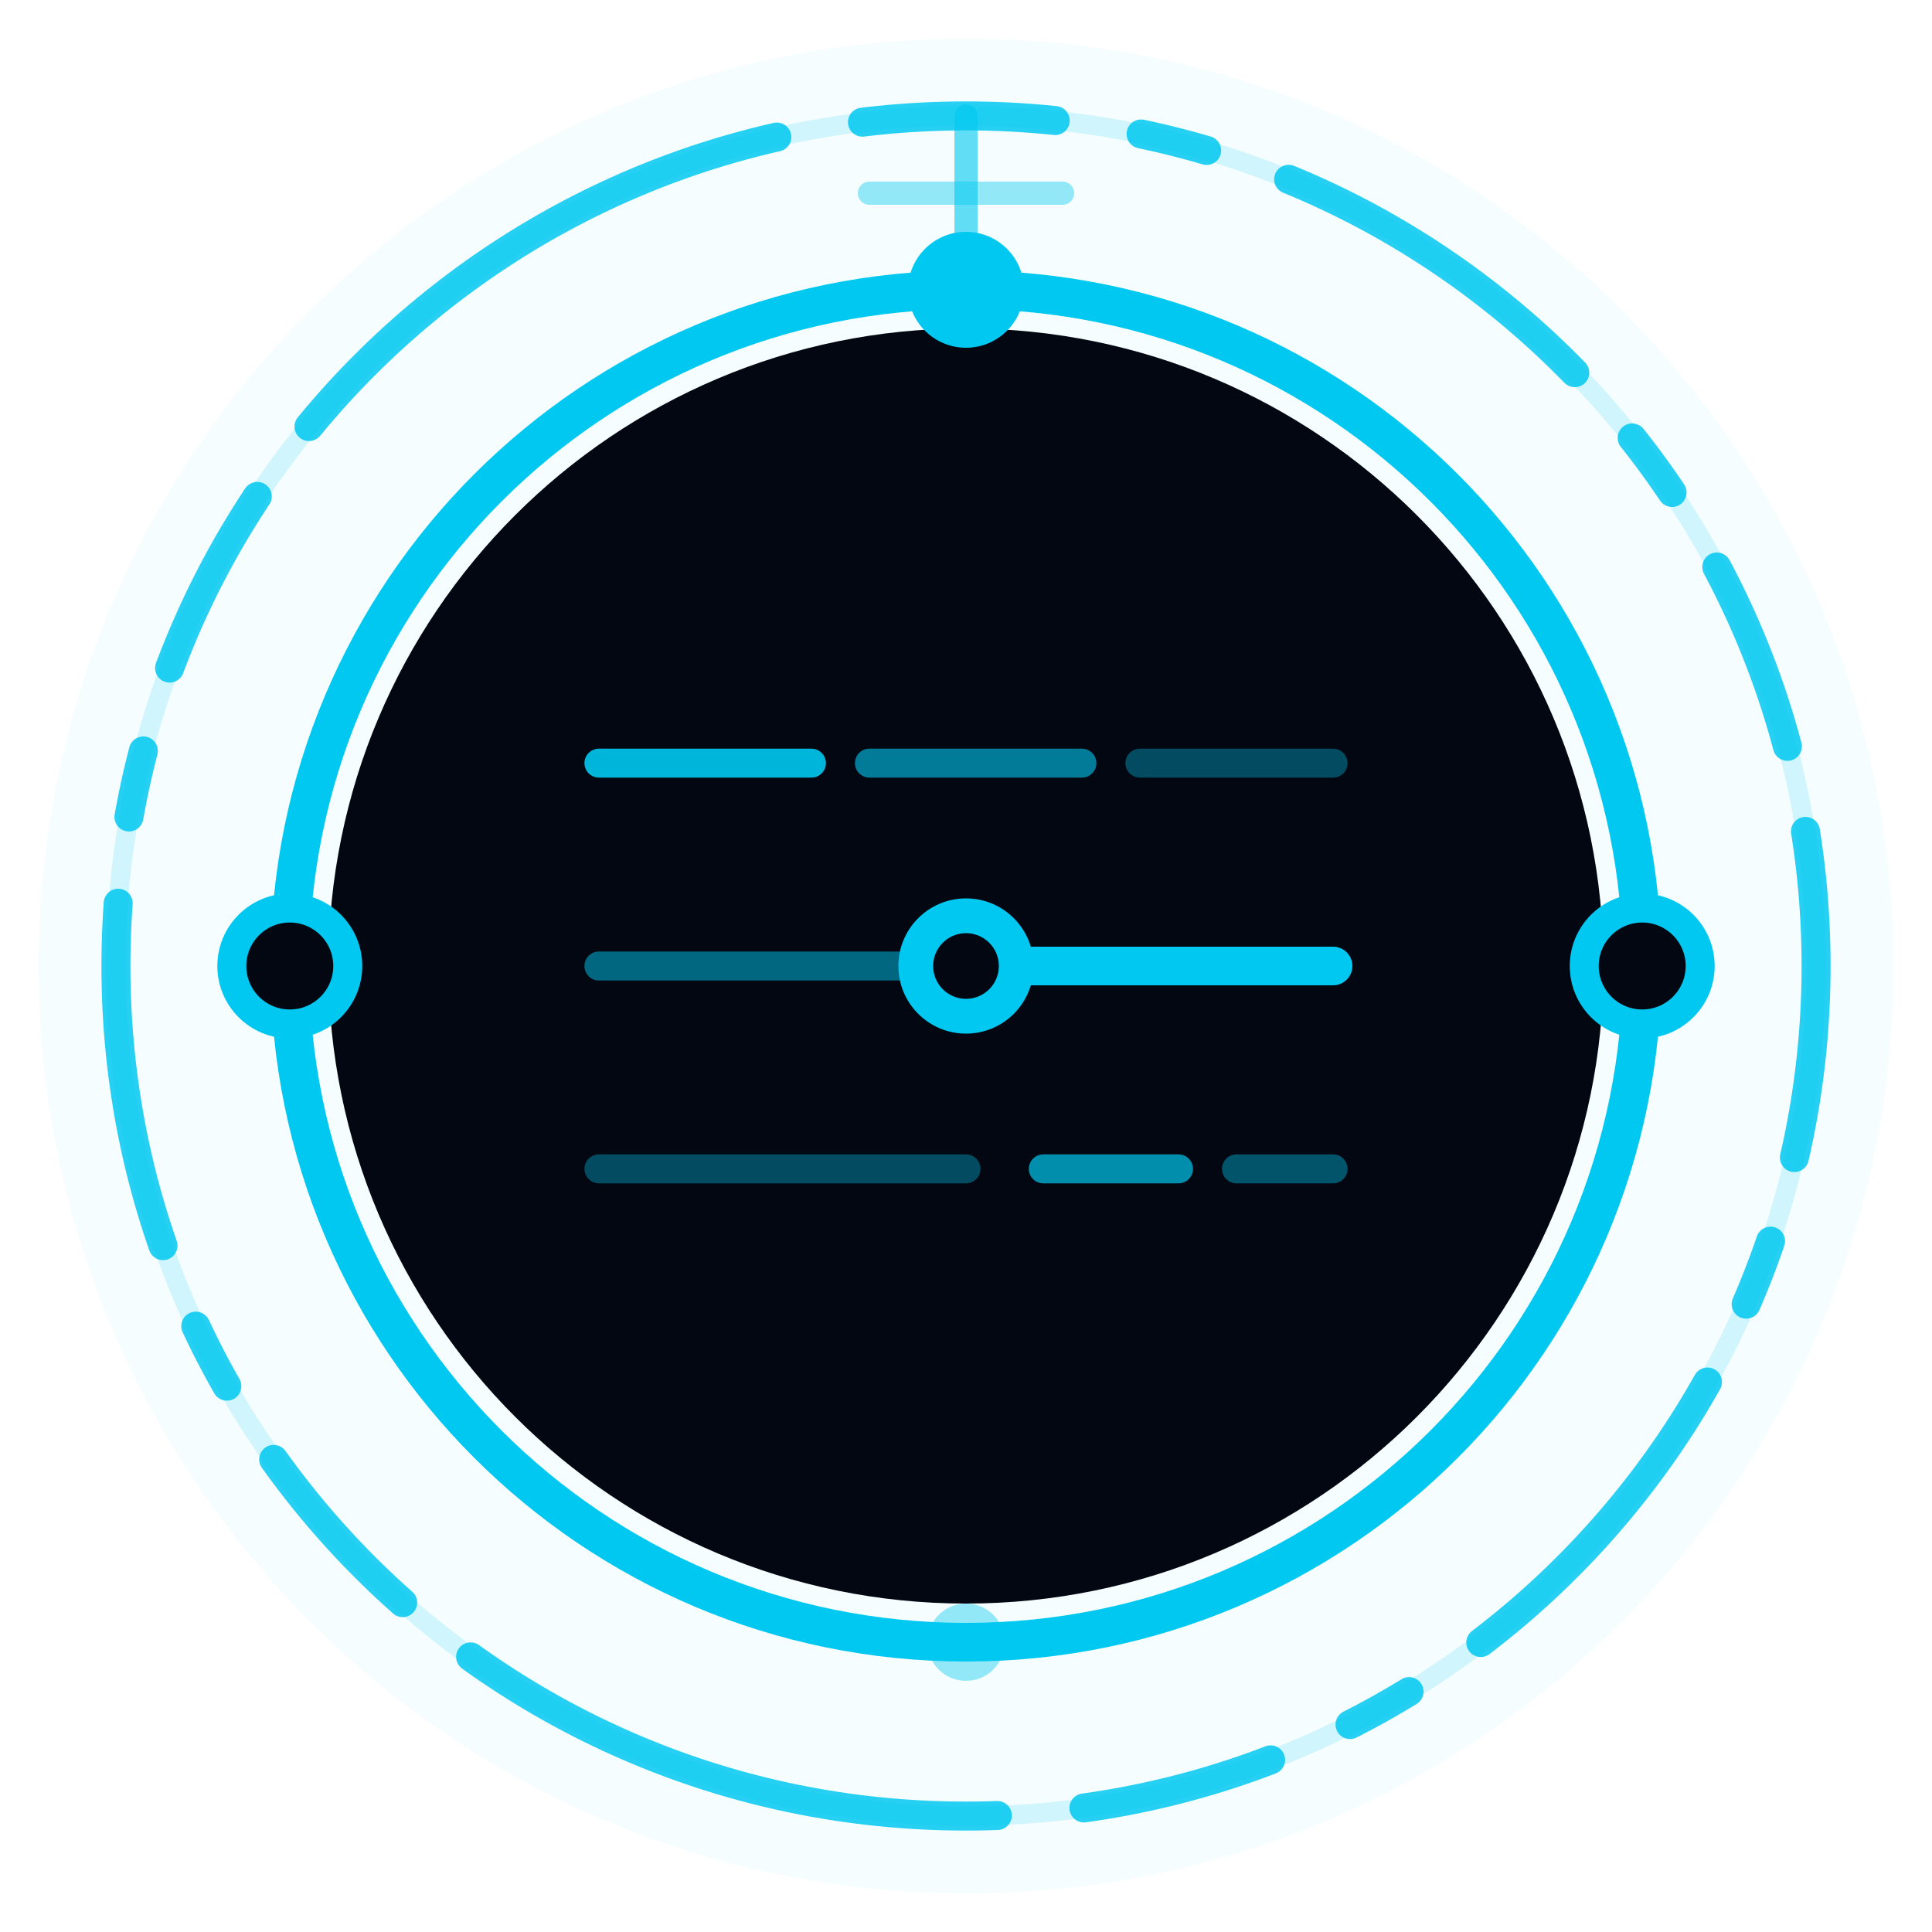
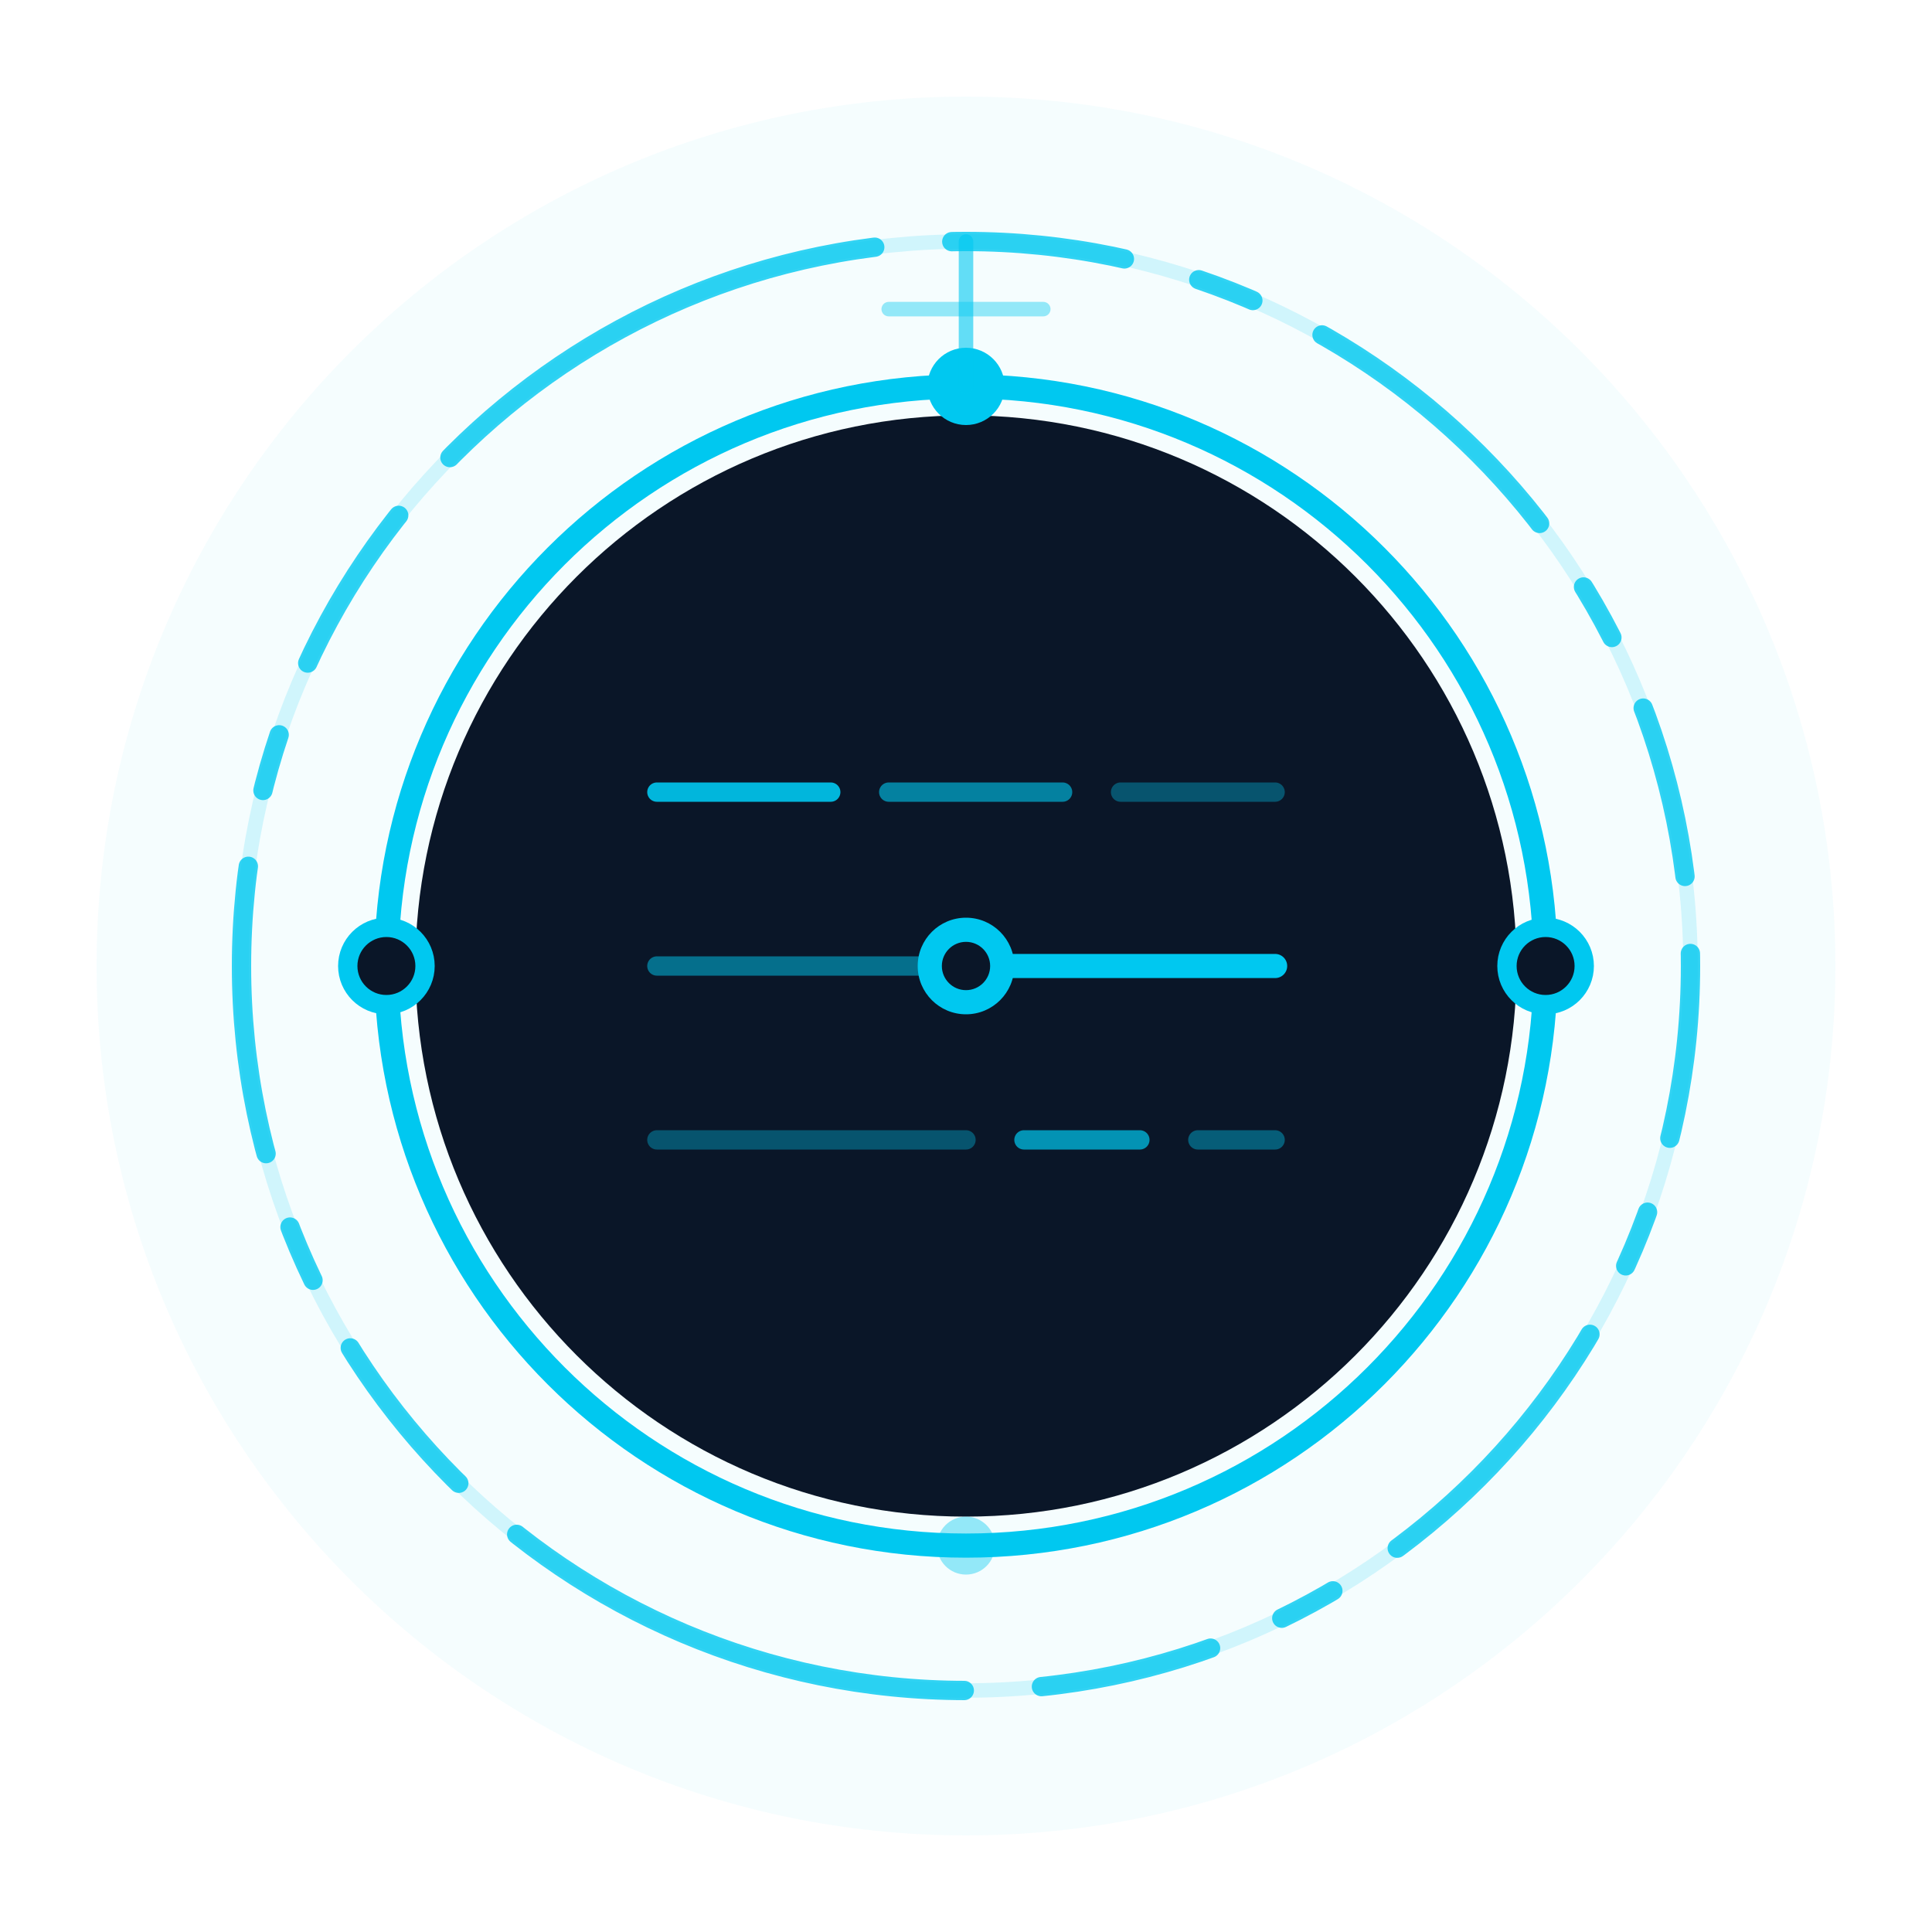
- <svg xmlns="http://www.w3.org/2000/svg" width="100" height="100" viewBox="0 0 100 100" role="img">
-   <circle cx="50" cy="50" r="48" fill="#00C8F0" fill-opacity="0.04" />
-   <g transform="translate(50,50)">
-     <circle r="44" fill="none" stroke="#00C8F0" stroke-width="1" stroke-opacity="0.15" />
-     <circle r="44" fill="none" stroke="#00C8F0" stroke-width="1.5" stroke-dasharray="10 4.5 3.5 4.5 18 4.5 3.5 4.5 10 4.5 29 4.5" stroke-linecap="round" stroke-opacity="0.85" />
-     <circle r="35" fill="none" stroke="#00C8F0" stroke-width="2" />
-     <circle r="33" fill="#030712" />
-     <line x1="-19" y1="-10.5" x2="-8" y2="-10.5" stroke="#00C8F0" stroke-width="1.5" stroke-linecap="round" stroke-opacity="0.9" />
-     <line x1="-5" y1="-10.5" x2="6" y2="-10.5" stroke="#00C8F0" stroke-width="1.5" stroke-linecap="round" stroke-opacity="0.6" />
-     <line x1="9" y1="-10.5" x2="19" y2="-10.5" stroke="#00C8F0" stroke-width="1.5" stroke-linecap="round" stroke-opacity="0.35" />
-     <line x1="-19" y1="0" x2="-2" y2="0" stroke="#00C8F0" stroke-width="1.5" stroke-linecap="round" stroke-opacity="0.5" />
-     <line x1="1" y1="0" x2="19" y2="0" stroke="#00C8F0" stroke-width="2" stroke-linecap="round" stroke-opacity="1" />
-     <line x1="-19" y1="10.5" x2="0" y2="10.5" stroke="#00C8F0" stroke-width="1.5" stroke-linecap="round" stroke-opacity="0.35" />
-     <line x1="4" y1="10.5" x2="11" y2="10.5" stroke="#00C8F0" stroke-width="1.5" stroke-linecap="round" stroke-opacity="0.7" />
-     <line x1="14" y1="10.5" x2="19" y2="10.5" stroke="#00C8F0" stroke-width="1.5" stroke-linecap="round" stroke-opacity="0.4" />
-     <circle cx="35" cy="0" r="3" fill="#030712" stroke="#00C8F0" stroke-width="1.5" />
-     <circle cx="-35" cy="0" r="3" fill="#030712" stroke="#00C8F0" stroke-width="1.5" />
-     <circle cx="0" cy="-35" r="3" fill="#00C8F0" />
-     <circle cx="0" cy="35" r="2" fill="#00C8F0" fill-opacity="0.4" />
-     <line x1="0" y1="-35" x2="0" y2="-44" stroke="#00C8F0" stroke-width="1.2" stroke-opacity="0.6" stroke-linecap="round" />
-     <line x1="-5" y1="-40" x2="5" y2="-40" stroke="#00C8F0" stroke-width="1.2" stroke-opacity="0.4" stroke-linecap="round" />
-     <circle r="3.5" fill="#00C8F0" />
-     <circle r="1.7" fill="#030712" />
+ <svg xmlns="http://www.w3.org/2000/svg" width="200" height="200" viewBox="0 0 200 200" role="img">
+   <circle cx="100" cy="100" r="90" fill="#00C8F0" fill-opacity="0.04" />
+   <g transform="translate(100,100)">
+     <circle r="75" fill="none" stroke="#00C8F0" stroke-width="1.5" stroke-opacity="0.15" />
+     <circle r="75" fill="none" stroke="#00C8F0" stroke-width="2" stroke-dasharray="18 8 6 8 30 8 6 8 18 8 50 8" stroke-linecap="round" stroke-opacity="0.8" />
+     <circle r="60" fill="none" stroke="#00C8F0" stroke-width="2.5" />
+     <circle r="57" fill="#0A1628" />
+     <line x1="-32" y1="-18" x2="-14" y2="-18" stroke="#00C8F0" stroke-width="2" stroke-linecap="round" stroke-opacity="0.9" />
+     <line x1="-8" y1="-18" x2="10" y2="-18" stroke="#00C8F0" stroke-width="2" stroke-linecap="round" stroke-opacity="0.6" />
+     <line x1="16" y1="-18" x2="32" y2="-18" stroke="#00C8F0" stroke-width="2" stroke-linecap="round" stroke-opacity="0.35" />
+     <line x1="-32" y1="0" x2="-4" y2="0" stroke="#00C8F0" stroke-width="2" stroke-linecap="round" stroke-opacity="0.5" />
+     <line x1="2" y1="0" x2="32" y2="0" stroke="#00C8F0" stroke-width="2.5" stroke-linecap="round" stroke-opacity="1" />
+     <line x1="-32" y1="18" x2="0" y2="18" stroke="#00C8F0" stroke-width="2" stroke-linecap="round" stroke-opacity="0.35" />
+     <line x1="6" y1="18" x2="18" y2="18" stroke="#00C8F0" stroke-width="2" stroke-linecap="round" stroke-opacity="0.7" />
+     <line x1="24" y1="18" x2="32" y2="18" stroke="#00C8F0" stroke-width="2" stroke-linecap="round" stroke-opacity="0.4" />
+     <circle r="5" fill="#00C8F0" />
+     <circle r="2.5" fill="#0A1628" />
+     <circle cx="60" cy="0" r="4" fill="#0A1628" stroke="#00C8F0" stroke-width="2" />
+     <circle cx="-60" cy="0" r="4" fill="#0A1628" stroke="#00C8F0" stroke-width="2" />
+     <circle cx="0" cy="-60" r="4" fill="#00C8F0" />
+     <circle cx="0" cy="60" r="3" fill="#00C8F0" fill-opacity="0.4" />
+     <line x1="0" y1="-60" x2="0" y2="-75" stroke="#00C8F0" stroke-width="1.5" stroke-opacity="0.6" stroke-linecap="round" />
+     <line x1="-8" y1="-68" x2="8" y2="-68" stroke="#00C8F0" stroke-width="1.5" stroke-opacity="0.4" stroke-linecap="round" />
  </g>
</svg>
